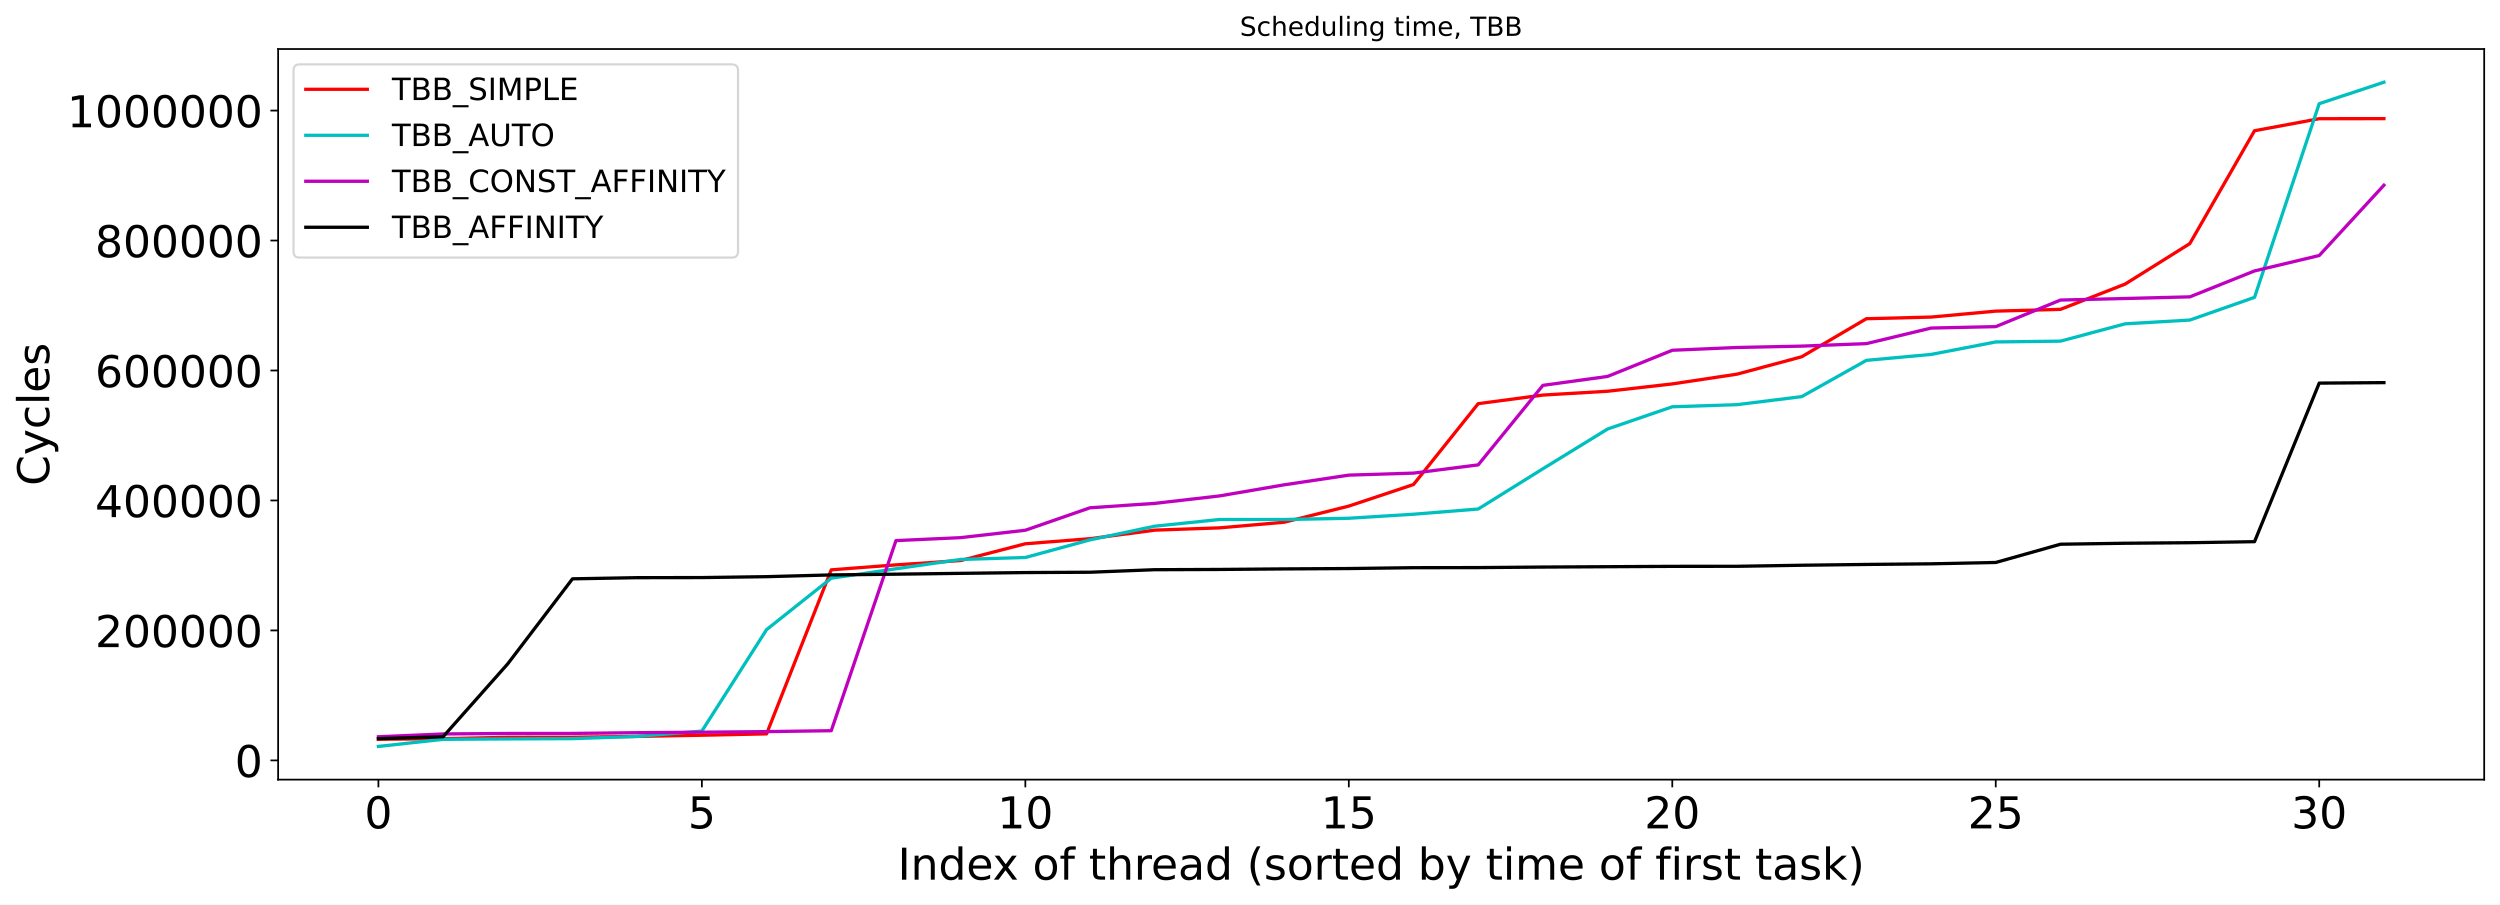
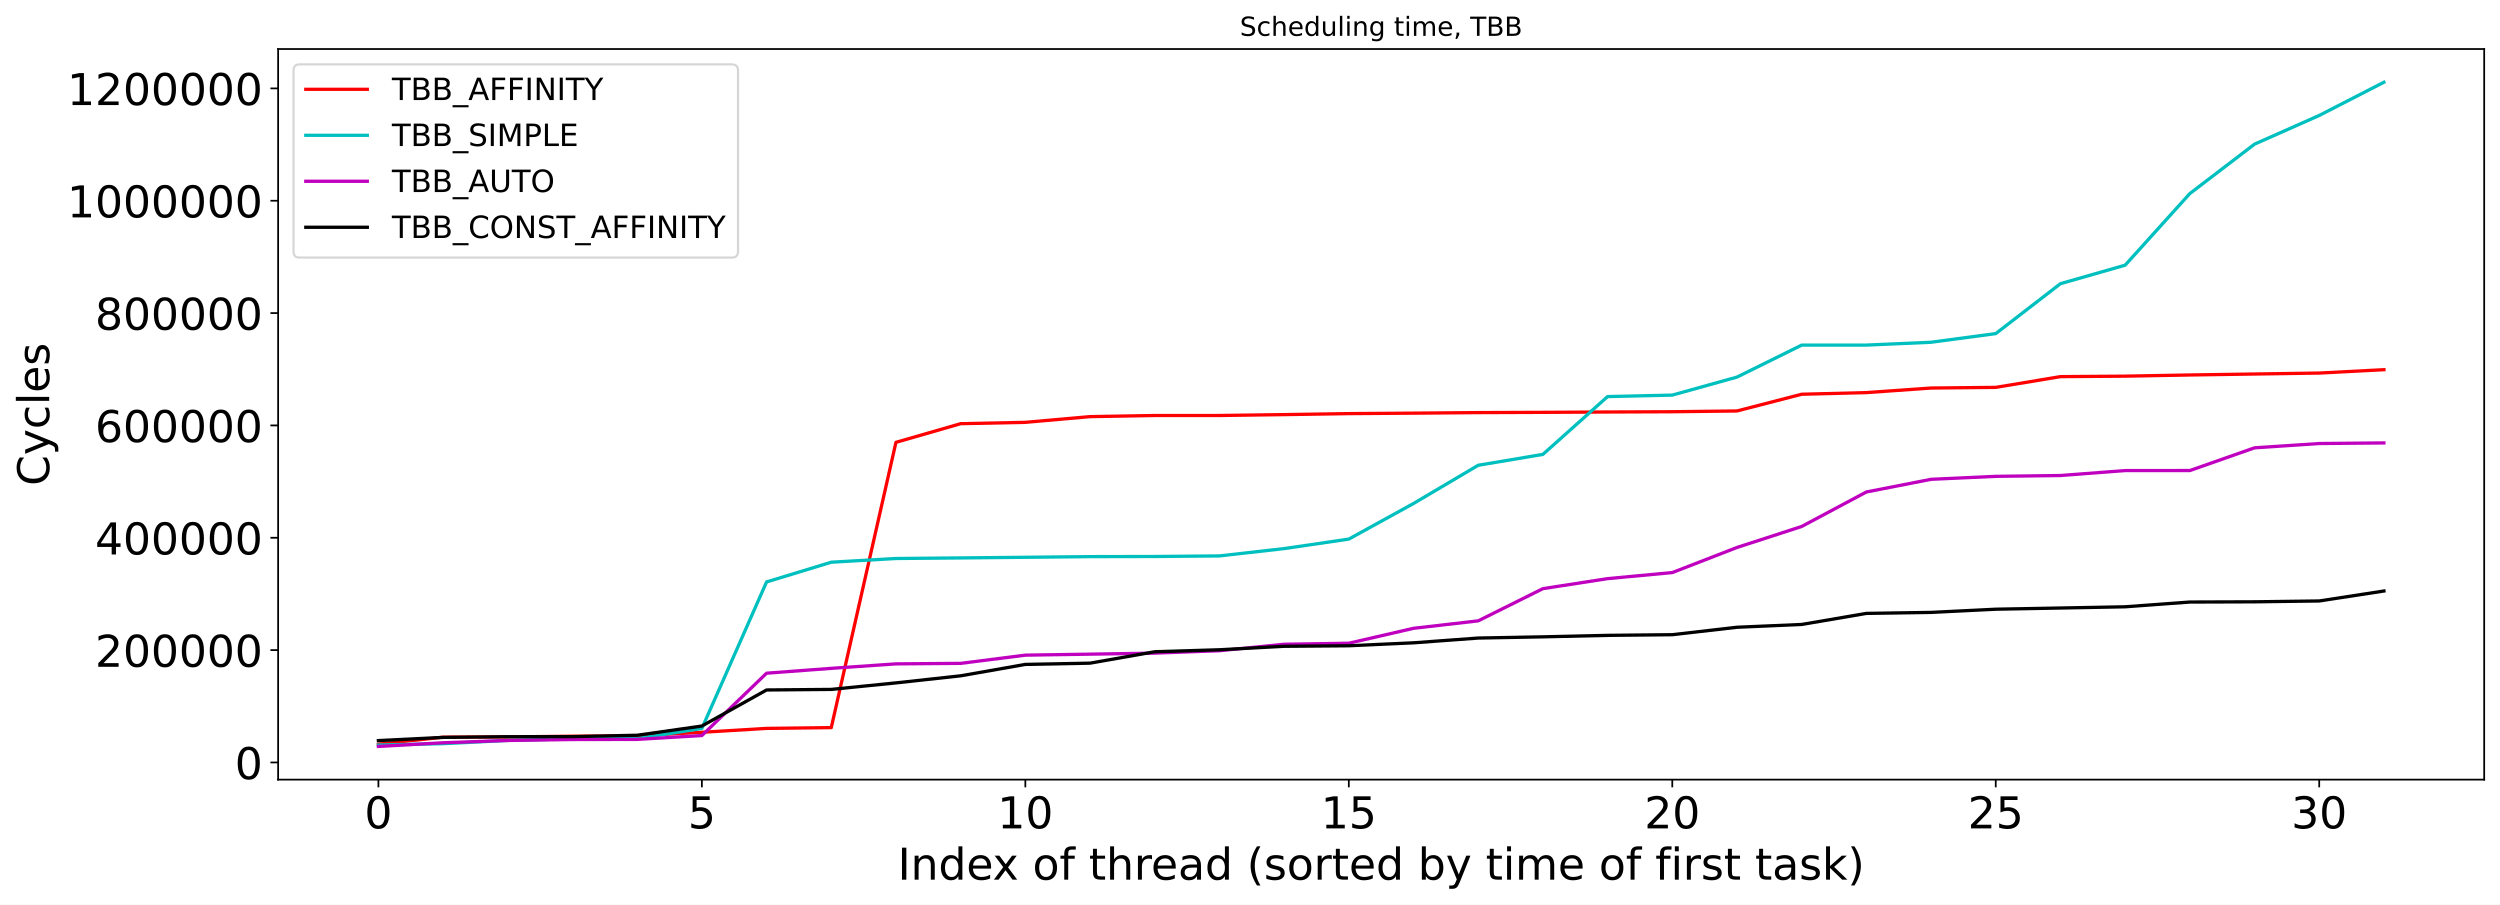
<svg xmlns="http://www.w3.org/2000/svg" xmlns:xlink="http://www.w3.org/1999/xlink" width="1138.231pt" height="411.871pt" viewBox="0 0 1138.231 411.871" version="1.1">
  <defs>
    <style type="text/css">*{stroke-linejoin: round; stroke-linecap: butt}</style>
  </defs>
  <g id="figure_1">
    <g id="patch_1">
      <path d="M 0 411.871  L 1138.231 411.871  L 1138.231 0  L 0 0  z " style="fill: #ffffff" />
    </g>
    <g id="axes_1">
      <g id="patch_2">
        <path d="M 126.631 354.958  L 1131.031 354.958  L 1131.031 22.318  L 126.631 22.318  z " style="fill: #ffffff" />
      </g>
      <g id="matplotlib.axis_1">
        <g id="xtick_1">
          <g id="line2d_1">
            <defs>
-               <path id="m6d38d737e7" d="M 0 0  L 0 3.5  " style="stroke: #000000; stroke-width: 0.8" />
-             </defs>
-             <g>
-               <use xlink:href="#m6d38d737e7" x="172.286" y="354.958" style="stroke: #000000; stroke-width: 0.8" />
+               <path id="macdf1e5e33" d="M 0 0  L 0 3.5  " style="stroke: #000000; stroke-width: 0.8" />
+             </defs>
+             <g>
+               <use xlink:href="#macdf1e5e33" x="172.286" y="354.958" style="stroke: #000000; stroke-width: 0.8" />
            </g>
          </g>
          <g id="text_1">
            <g transform="translate(165.9233 377.155) scale(0.2 -0.2)">
              <defs>
                <path id="DejaVuSans-30" d="M 2034 4250  Q 1547 4250 1301 3770  Q 1056 3291 1056 2328  Q 1056 1369 1301 889  Q 1547 409 2034 409  Q 2525 409 2770 889  Q 3016 1369 3016 2328  Q 3016 3291 2770 3770  Q 2525 4250 2034 4250  z M 2034 4750  Q 2819 4750 3233 4129  Q 3647 3509 3647 2328  Q 3647 1150 3233 529  Q 2819 -91 2034 -91  Q 1250 -91 836 529  Q 422 1150 422 2328  Q 422 3509 836 4129  Q 1250 4750 2034 4750  z " transform="scale(0.015625)" />
              </defs>
              <use xlink:href="#DejaVuSans-30" />
            </g>
          </g>
        </g>
        <g id="xtick_2">
          <g id="line2d_2">
            <g>
-               <use xlink:href="#m6d38d737e7" x="319.559" y="354.958" style="stroke: #000000; stroke-width: 0.8" />
+               <use xlink:href="#macdf1e5e33" x="319.559" y="354.958" style="stroke: #000000; stroke-width: 0.8" />
            </g>
          </g>
          <g id="text_2">
            <g transform="translate(313.196 377.155) scale(0.2 -0.2)">
              <defs>
                <path id="DejaVuSans-35" d="M 691 4666  L 3169 4666  L 3169 4134  L 1269 4134  L 1269 2991  Q 1406 3038 1543 3061  Q 1681 3084 1819 3084  Q 2600 3084 3056 2656  Q 3513 2228 3513 1497  Q 3513 744 3044 326  Q 2575 -91 1722 -91  Q 1428 -91 1123 -41  Q 819 9 494 109  L 494 744  Q 775 591 1075 516  Q 1375 441 1709 441  Q 2250 441 2565 725  Q 2881 1009 2881 1497  Q 2881 1984 2565 2268  Q 2250 2553 1709 2553  Q 1456 2553 1204 2497  Q 953 2441 691 2322  L 691 4666  z " transform="scale(0.015625)" />
              </defs>
              <use xlink:href="#DejaVuSans-35" />
            </g>
          </g>
        </g>
        <g id="xtick_3">
          <g id="line2d_3">
            <g>
-               <use xlink:href="#m6d38d737e7" x="466.831" y="354.958" style="stroke: #000000; stroke-width: 0.8" />
+               <use xlink:href="#macdf1e5e33" x="466.831" y="354.958" style="stroke: #000000; stroke-width: 0.8" />
            </g>
          </g>
          <g id="text_3">
            <g transform="translate(454.1062 377.155) scale(0.2 -0.2)">
              <defs>
                <path id="DejaVuSans-31" d="M 794 531  L 1825 531  L 1825 4091  L 703 3866  L 703 4441  L 1819 4666  L 2450 4666  L 2450 531  L 3481 531  L 3481 0  L 794 0  L 794 531  z " transform="scale(0.015625)" />
              </defs>
              <use xlink:href="#DejaVuSans-31" />
              <use xlink:href="#DejaVuSans-30" x="63.623" />
            </g>
          </g>
        </g>
        <g id="xtick_4">
          <g id="line2d_4">
            <g>
-               <use xlink:href="#m6d38d737e7" x="614.104" y="354.958" style="stroke: #000000; stroke-width: 0.8" />
+               <use xlink:href="#macdf1e5e33" x="614.104" y="354.958" style="stroke: #000000; stroke-width: 0.8" />
            </g>
          </g>
          <g id="text_4">
            <g transform="translate(601.379 377.155) scale(0.2 -0.2)">
              <use xlink:href="#DejaVuSans-31" />
              <use xlink:href="#DejaVuSans-35" x="63.623" />
            </g>
          </g>
        </g>
        <g id="xtick_5">
          <g id="line2d_5">
            <g>
-               <use xlink:href="#m6d38d737e7" x="761.377" y="354.958" style="stroke: #000000; stroke-width: 0.8" />
+               <use xlink:href="#macdf1e5e33" x="761.377" y="354.958" style="stroke: #000000; stroke-width: 0.8" />
            </g>
          </g>
          <g id="text_5">
            <g transform="translate(748.6517 377.155) scale(0.2 -0.2)">
              <defs>
                <path id="DejaVuSans-32" d="M 1228 531  L 3431 531  L 3431 0  L 469 0  L 469 531  Q 828 903 1448 1529  Q 2069 2156 2228 2338  Q 2531 2678 2651 2914  Q 2772 3150 2772 3378  Q 2772 3750 2511 3984  Q 2250 4219 1831 4219  Q 1534 4219 1204 4116  Q 875 4013 500 3803  L 500 4441  Q 881 4594 1212 4672  Q 1544 4750 1819 4750  Q 2544 4750 2975 4387  Q 3406 4025 3406 3419  Q 3406 3131 3298 2873  Q 3191 2616 2906 2266  Q 2828 2175 2409 1742  Q 1991 1309 1228 531  z " transform="scale(0.015625)" />
              </defs>
              <use xlink:href="#DejaVuSans-32" />
              <use xlink:href="#DejaVuSans-30" x="63.623" />
            </g>
          </g>
        </g>
        <g id="xtick_6">
          <g id="line2d_6">
            <g>
-               <use xlink:href="#m6d38d737e7" x="908.649" y="354.958" style="stroke: #000000; stroke-width: 0.8" />
+               <use xlink:href="#macdf1e5e33" x="908.649" y="354.958" style="stroke: #000000; stroke-width: 0.8" />
            </g>
          </g>
          <g id="text_6">
            <g transform="translate(895.9244 377.155) scale(0.2 -0.2)">
              <use xlink:href="#DejaVuSans-32" />
              <use xlink:href="#DejaVuSans-35" x="63.623" />
            </g>
          </g>
        </g>
        <g id="xtick_7">
          <g id="line2d_7">
            <g>
-               <use xlink:href="#m6d38d737e7" x="1055.922" y="354.958" style="stroke: #000000; stroke-width: 0.8" />
+               <use xlink:href="#macdf1e5e33" x="1055.922" y="354.958" style="stroke: #000000; stroke-width: 0.8" />
            </g>
          </g>
          <g id="text_7">
            <g transform="translate(1043.197 377.155) scale(0.2 -0.2)">
              <defs>
                <path id="DejaVuSans-33" d="M 2597 2516  Q 3050 2419 3304 2112  Q 3559 1806 3559 1356  Q 3559 666 3084 287  Q 2609 -91 1734 -91  Q 1441 -91 1130 -33  Q 819 25 488 141  L 488 750  Q 750 597 1062 519  Q 1375 441 1716 441  Q 2309 441 2620 675  Q 2931 909 2931 1356  Q 2931 1769 2642 2001  Q 2353 2234 1838 2234  L 1294 2234  L 1294 2753  L 1863 2753  Q 2328 2753 2575 2939  Q 2822 3125 2822 3475  Q 2822 3834 2567 4026  Q 2313 4219 1838 4219  Q 1578 4219 1281 4162  Q 984 4106 628 3988  L 628 4550  Q 988 4650 1302 4700  Q 1616 4750 1894 4750  Q 2613 4750 3031 4423  Q 3450 4097 3450 3541  Q 3450 3153 3228 2886  Q 3006 2619 2597 2516  z " transform="scale(0.015625)" />
              </defs>
              <use xlink:href="#DejaVuSans-33" />
              <use xlink:href="#DejaVuSans-30" x="63.623" />
            </g>
          </g>
        </g>
        <g id="text_8">
          <g transform="translate(408.7109 400.5113) scale(0.2 -0.2)">
            <defs>
              <path id="DejaVuSans-49" d="M 628 4666  L 1259 4666  L 1259 0  L 628 0  L 628 4666  z " transform="scale(0.015625)" />
              <path id="DejaVuSans-6e" d="M 3513 2113  L 3513 0  L 2938 0  L 2938 2094  Q 2938 2591 2744 2837  Q 2550 3084 2163 3084  Q 1697 3084 1428 2787  Q 1159 2491 1159 1978  L 1159 0  L 581 0  L 581 3500  L 1159 3500  L 1159 2956  Q 1366 3272 1645 3428  Q 1925 3584 2291 3584  Q 2894 3584 3203 3211  Q 3513 2838 3513 2113  z " transform="scale(0.015625)" />
              <path id="DejaVuSans-64" d="M 2906 2969  L 2906 4863  L 3481 4863  L 3481 0  L 2906 0  L 2906 525  Q 2725 213 2448 61  Q 2172 -91 1784 -91  Q 1150 -91 751 415  Q 353 922 353 1747  Q 353 2572 751 3078  Q 1150 3584 1784 3584  Q 2172 3584 2448 3432  Q 2725 3281 2906 2969  z M 947 1747  Q 947 1113 1208 752  Q 1469 391 1925 391  Q 2381 391 2643 752  Q 2906 1113 2906 1747  Q 2906 2381 2643 2742  Q 2381 3103 1925 3103  Q 1469 3103 1208 2742  Q 947 2381 947 1747  z " transform="scale(0.015625)" />
              <path id="DejaVuSans-65" d="M 3597 1894  L 3597 1613  L 953 1613  Q 991 1019 1311 708  Q 1631 397 2203 397  Q 2534 397 2845 478  Q 3156 559 3463 722  L 3463 178  Q 3153 47 2828 -22  Q 2503 -91 2169 -91  Q 1331 -91 842 396  Q 353 884 353 1716  Q 353 2575 817 3079  Q 1281 3584 2069 3584  Q 2775 3584 3186 3129  Q 3597 2675 3597 1894  z M 3022 2063  Q 3016 2534 2758 2815  Q 2500 3097 2075 3097  Q 1594 3097 1305 2825  Q 1016 2553 972 2059  L 3022 2063  z " transform="scale(0.015625)" />
              <path id="DejaVuSans-78" d="M 3513 3500  L 2247 1797  L 3578 0  L 2900 0  L 1881 1375  L 863 0  L 184 0  L 1544 1831  L 300 3500  L 978 3500  L 1906 2253  L 2834 3500  L 3513 3500  z " transform="scale(0.015625)" />
              <path id="DejaVuSans-20" transform="scale(0.015625)" />
              <path id="DejaVuSans-6f" d="M 1959 3097  Q 1497 3097 1228 2736  Q 959 2375 959 1747  Q 959 1119 1226 758  Q 1494 397 1959 397  Q 2419 397 2687 759  Q 2956 1122 2956 1747  Q 2956 2369 2687 2733  Q 2419 3097 1959 3097  z M 1959 3584  Q 2709 3584 3137 3096  Q 3566 2609 3566 1747  Q 3566 888 3137 398  Q 2709 -91 1959 -91  Q 1206 -91 779 398  Q 353 888 353 1747  Q 353 2609 779 3096  Q 1206 3584 1959 3584  z " transform="scale(0.015625)" />
              <path id="DejaVuSans-66" d="M 2375 4863  L 2375 4384  L 1825 4384  Q 1516 4384 1395 4259  Q 1275 4134 1275 3809  L 1275 3500  L 2222 3500  L 2222 3053  L 1275 3053  L 1275 0  L 697 0  L 697 3053  L 147 3053  L 147 3500  L 697 3500  L 697 3744  Q 697 4328 969 4595  Q 1241 4863 1831 4863  L 2375 4863  z " transform="scale(0.015625)" />
              <path id="DejaVuSans-74" d="M 1172 4494  L 1172 3500  L 2356 3500  L 2356 3053  L 1172 3053  L 1172 1153  Q 1172 725 1289 603  Q 1406 481 1766 481  L 2356 481  L 2356 0  L 1766 0  Q 1100 0 847 248  Q 594 497 594 1153  L 594 3053  L 172 3053  L 172 3500  L 594 3500  L 594 4494  L 1172 4494  z " transform="scale(0.015625)" />
              <path id="DejaVuSans-68" d="M 3513 2113  L 3513 0  L 2938 0  L 2938 2094  Q 2938 2591 2744 2837  Q 2550 3084 2163 3084  Q 1697 3084 1428 2787  Q 1159 2491 1159 1978  L 1159 0  L 581 0  L 581 4863  L 1159 4863  L 1159 2956  Q 1366 3272 1645 3428  Q 1925 3584 2291 3584  Q 2894 3584 3203 3211  Q 3513 2838 3513 2113  z " transform="scale(0.015625)" />
              <path id="DejaVuSans-72" d="M 2631 2963  Q 2534 3019 2420 3045  Q 2306 3072 2169 3072  Q 1681 3072 1420 2755  Q 1159 2438 1159 1844  L 1159 0  L 581 0  L 581 3500  L 1159 3500  L 1159 2956  Q 1341 3275 1631 3429  Q 1922 3584 2338 3584  Q 2397 3584 2469 3576  Q 2541 3569 2628 3553  L 2631 2963  z " transform="scale(0.015625)" />
              <path id="DejaVuSans-61" d="M 2194 1759  Q 1497 1759 1228 1600  Q 959 1441 959 1056  Q 959 750 1161 570  Q 1363 391 1709 391  Q 2188 391 2477 730  Q 2766 1069 2766 1631  L 2766 1759  L 2194 1759  z M 3341 1997  L 3341 0  L 2766 0  L 2766 531  Q 2569 213 2275 61  Q 1981 -91 1556 -91  Q 1019 -91 701 211  Q 384 513 384 1019  Q 384 1609 779 1909  Q 1175 2209 1959 2209  L 2766 2209  L 2766 2266  Q 2766 2663 2505 2880  Q 2244 3097 1772 3097  Q 1472 3097 1187 3025  Q 903 2953 641 2809  L 641 3341  Q 956 3463 1253 3523  Q 1550 3584 1831 3584  Q 2591 3584 2966 3190  Q 3341 2797 3341 1997  z " transform="scale(0.015625)" />
              <path id="DejaVuSans-28" d="M 1984 4856  Q 1566 4138 1362 3434  Q 1159 2731 1159 2009  Q 1159 1288 1364 580  Q 1569 -128 1984 -844  L 1484 -844  Q 1016 -109 783 600  Q 550 1309 550 2009  Q 550 2706 781 3412  Q 1013 4119 1484 4856  L 1984 4856  z " transform="scale(0.015625)" />
              <path id="DejaVuSans-73" d="M 2834 3397  L 2834 2853  Q 2591 2978 2328 3040  Q 2066 3103 1784 3103  Q 1356 3103 1142 2972  Q 928 2841 928 2578  Q 928 2378 1081 2264  Q 1234 2150 1697 2047  L 1894 2003  Q 2506 1872 2764 1633  Q 3022 1394 3022 966  Q 3022 478 2636 193  Q 2250 -91 1575 -91  Q 1294 -91 989 -36  Q 684 19 347 128  L 347 722  Q 666 556 975 473  Q 1284 391 1588 391  Q 1994 391 2212 530  Q 2431 669 2431 922  Q 2431 1156 2273 1281  Q 2116 1406 1581 1522  L 1381 1569  Q 847 1681 609 1914  Q 372 2147 372 2553  Q 372 3047 722 3315  Q 1072 3584 1716 3584  Q 2034 3584 2315 3537  Q 2597 3491 2834 3397  z " transform="scale(0.015625)" />
              <path id="DejaVuSans-62" d="M 3116 1747  Q 3116 2381 2855 2742  Q 2594 3103 2138 3103  Q 1681 3103 1420 2742  Q 1159 2381 1159 1747  Q 1159 1113 1420 752  Q 1681 391 2138 391  Q 2594 391 2855 752  Q 3116 1113 3116 1747  z M 1159 2969  Q 1341 3281 1617 3432  Q 1894 3584 2278 3584  Q 2916 3584 3314 3078  Q 3713 2572 3713 1747  Q 3713 922 3314 415  Q 2916 -91 2278 -91  Q 1894 -91 1617 61  Q 1341 213 1159 525  L 1159 0  L 581 0  L 581 4863  L 1159 4863  L 1159 2969  z " transform="scale(0.015625)" />
              <path id="DejaVuSans-79" d="M 2059 -325  Q 1816 -950 1584 -1140  Q 1353 -1331 966 -1331  L 506 -1331  L 506 -850  L 844 -850  Q 1081 -850 1212 -737  Q 1344 -625 1503 -206  L 1606 56  L 191 3500  L 800 3500  L 1894 763  L 2988 3500  L 3597 3500  L 2059 -325  z " transform="scale(0.015625)" />
              <path id="DejaVuSans-69" d="M 603 3500  L 1178 3500  L 1178 0  L 603 0  L 603 3500  z M 603 4863  L 1178 4863  L 1178 4134  L 603 4134  L 603 4863  z " transform="scale(0.015625)" />
              <path id="DejaVuSans-6d" d="M 3328 2828  Q 3544 3216 3844 3400  Q 4144 3584 4550 3584  Q 5097 3584 5394 3201  Q 5691 2819 5691 2113  L 5691 0  L 5113 0  L 5113 2094  Q 5113 2597 4934 2840  Q 4756 3084 4391 3084  Q 3944 3084 3684 2787  Q 3425 2491 3425 1978  L 3425 0  L 2847 0  L 2847 2094  Q 2847 2600 2669 2842  Q 2491 3084 2119 3084  Q 1678 3084 1418 2786  Q 1159 2488 1159 1978  L 1159 0  L 581 0  L 581 3500  L 1159 3500  L 1159 2956  Q 1356 3278 1631 3431  Q 1906 3584 2284 3584  Q 2666 3584 2933 3390  Q 3200 3197 3328 2828  z " transform="scale(0.015625)" />
              <path id="DejaVuSans-6b" d="M 581 4863  L 1159 4863  L 1159 1991  L 2875 3500  L 3609 3500  L 1753 1863  L 3688 0  L 2938 0  L 1159 1709  L 1159 0  L 581 0  L 581 4863  z " transform="scale(0.015625)" />
              <path id="DejaVuSans-29" d="M 513 4856  L 1013 4856  Q 1481 4119 1714 3412  Q 1947 2706 1947 2009  Q 1947 1309 1714 600  Q 1481 -109 1013 -844  L 513 -844  Q 928 -128 1133 580  Q 1338 1288 1338 2009  Q 1338 2731 1133 3434  Q 928 4138 513 4856  z " transform="scale(0.015625)" />
            </defs>
            <use xlink:href="#DejaVuSans-49" />
            <use xlink:href="#DejaVuSans-6e" x="29.492" />
            <use xlink:href="#DejaVuSans-64" x="92.871" />
            <use xlink:href="#DejaVuSans-65" x="156.348" />
            <use xlink:href="#DejaVuSans-78" x="216.121" />
            <use xlink:href="#DejaVuSans-20" x="275.301" />
            <use xlink:href="#DejaVuSans-6f" x="307.088" />
            <use xlink:href="#DejaVuSans-66" x="368.27" />
            <use xlink:href="#DejaVuSans-20" x="403.475" />
            <use xlink:href="#DejaVuSans-74" x="435.262" />
            <use xlink:href="#DejaVuSans-68" x="474.471" />
            <use xlink:href="#DejaVuSans-72" x="537.85" />
            <use xlink:href="#DejaVuSans-65" x="576.713" />
            <use xlink:href="#DejaVuSans-61" x="638.236" />
            <use xlink:href="#DejaVuSans-64" x="699.516" />
            <use xlink:href="#DejaVuSans-20" x="762.992" />
            <use xlink:href="#DejaVuSans-28" x="794.779" />
            <use xlink:href="#DejaVuSans-73" x="833.793" />
            <use xlink:href="#DejaVuSans-6f" x="885.893" />
            <use xlink:href="#DejaVuSans-72" x="947.074" />
            <use xlink:href="#DejaVuSans-74" x="988.188" />
            <use xlink:href="#DejaVuSans-65" x="1027.396" />
            <use xlink:href="#DejaVuSans-64" x="1088.92" />
            <use xlink:href="#DejaVuSans-20" x="1152.396" />
            <use xlink:href="#DejaVuSans-62" x="1184.184" />
            <use xlink:href="#DejaVuSans-79" x="1247.66" />
            <use xlink:href="#DejaVuSans-20" x="1306.84" />
            <use xlink:href="#DejaVuSans-74" x="1338.627" />
            <use xlink:href="#DejaVuSans-69" x="1377.836" />
            <use xlink:href="#DejaVuSans-6d" x="1405.619" />
            <use xlink:href="#DejaVuSans-65" x="1503.031" />
            <use xlink:href="#DejaVuSans-20" x="1564.555" />
            <use xlink:href="#DejaVuSans-6f" x="1596.342" />
            <use xlink:href="#DejaVuSans-66" x="1657.523" />
            <use xlink:href="#DejaVuSans-20" x="1692.729" />
            <use xlink:href="#DejaVuSans-66" x="1724.516" />
            <use xlink:href="#DejaVuSans-69" x="1759.721" />
            <use xlink:href="#DejaVuSans-72" x="1787.504" />
            <use xlink:href="#DejaVuSans-73" x="1828.617" />
            <use xlink:href="#DejaVuSans-74" x="1880.717" />
            <use xlink:href="#DejaVuSans-20" x="1919.926" />
            <use xlink:href="#DejaVuSans-74" x="1951.713" />
            <use xlink:href="#DejaVuSans-61" x="1990.922" />
            <use xlink:href="#DejaVuSans-73" x="2052.201" />
            <use xlink:href="#DejaVuSans-6b" x="2104.301" />
            <use xlink:href="#DejaVuSans-29" x="2162.211" />
          </g>
        </g>
      </g>
      <g id="matplotlib.axis_2">
        <g id="ytick_1">
          <g id="line2d_8">
            <defs>
-               <path id="m680ac8a73b" d="M 0 0  L -3.5 0  " style="stroke: #000000; stroke-width: 0.8" />
-             </defs>
-             <g>
-               <use xlink:href="#m680ac8a73b" x="126.631" y="346.2" style="stroke: #000000; stroke-width: 0.8" />
+               <path id="m190a6287fe" d="M 0 0  L -3.5 0  " style="stroke: #000000; stroke-width: 0.8" />
+             </defs>
+             <g>
+               <use xlink:href="#m190a6287fe" x="126.631" y="347.139" style="stroke: #000000; stroke-width: 0.8" />
            </g>
          </g>
          <g id="text_9">
-             <g transform="translate(106.9062 353.7986) scale(0.2 -0.2)">
+             <g transform="translate(106.9062 354.7376) scale(0.2 -0.2)">
              <use xlink:href="#DejaVuSans-30" />
            </g>
          </g>
        </g>
        <g id="ytick_2">
          <g id="line2d_9">
            <g>
-               <use xlink:href="#m680ac8a73b" x="126.631" y="287.029" style="stroke: #000000; stroke-width: 0.8" />
+               <use xlink:href="#m190a6287fe" x="126.631" y="295.99" style="stroke: #000000; stroke-width: 0.8" />
            </g>
          </g>
          <g id="text_10">
-             <g transform="translate(43.28125 294.6276) scale(0.2 -0.2)">
+             <g transform="translate(43.28125 303.5884) scale(0.2 -0.2)">
              <use xlink:href="#DejaVuSans-32" />
              <use xlink:href="#DejaVuSans-30" x="63.623" />
              <use xlink:href="#DejaVuSans-30" x="127.246" />
              <use xlink:href="#DejaVuSans-30" x="190.869" />
              <use xlink:href="#DejaVuSans-30" x="254.492" />
              <use xlink:href="#DejaVuSans-30" x="318.115" />
            </g>
          </g>
        </g>
        <g id="ytick_3">
          <g id="line2d_10">
            <g>
-               <use xlink:href="#m680ac8a73b" x="126.631" y="227.858" style="stroke: #000000; stroke-width: 0.8" />
+               <use xlink:href="#m190a6287fe" x="126.631" y="244.841" style="stroke: #000000; stroke-width: 0.8" />
            </g>
          </g>
          <g id="text_11">
-             <g transform="translate(43.28125 235.4566) scale(0.2 -0.2)">
+             <g transform="translate(43.28125 252.4391) scale(0.2 -0.2)">
              <defs>
                <path id="DejaVuSans-34" d="M 2419 4116  L 825 1625  L 2419 1625  L 2419 4116  z M 2253 4666  L 3047 4666  L 3047 1625  L 3713 1625  L 3713 1100  L 3047 1100  L 3047 0  L 2419 0  L 2419 1100  L 313 1100  L 313 1709  L 2253 4666  z " transform="scale(0.015625)" />
              </defs>
              <use xlink:href="#DejaVuSans-34" />
              <use xlink:href="#DejaVuSans-30" x="63.623" />
              <use xlink:href="#DejaVuSans-30" x="127.246" />
              <use xlink:href="#DejaVuSans-30" x="190.869" />
              <use xlink:href="#DejaVuSans-30" x="254.492" />
              <use xlink:href="#DejaVuSans-30" x="318.115" />
            </g>
          </g>
        </g>
        <g id="ytick_4">
          <g id="line2d_11">
            <g>
-               <use xlink:href="#m680ac8a73b" x="126.631" y="168.687" style="stroke: #000000; stroke-width: 0.8" />
+               <use xlink:href="#m190a6287fe" x="126.631" y="193.691" style="stroke: #000000; stroke-width: 0.8" />
            </g>
          </g>
          <g id="text_12">
-             <g transform="translate(43.28125 176.2856) scale(0.2 -0.2)">
+             <g transform="translate(43.28125 201.2899) scale(0.2 -0.2)">
              <defs>
                <path id="DejaVuSans-36" d="M 2113 2584  Q 1688 2584 1439 2293  Q 1191 2003 1191 1497  Q 1191 994 1439 701  Q 1688 409 2113 409  Q 2538 409 2786 701  Q 3034 994 3034 1497  Q 3034 2003 2786 2293  Q 2538 2584 2113 2584  z M 3366 4563  L 3366 3988  Q 3128 4100 2886 4159  Q 2644 4219 2406 4219  Q 1781 4219 1451 3797  Q 1122 3375 1075 2522  Q 1259 2794 1537 2939  Q 1816 3084 2150 3084  Q 2853 3084 3261 2657  Q 3669 2231 3669 1497  Q 3669 778 3244 343  Q 2819 -91 2113 -91  Q 1303 -91 875 529  Q 447 1150 447 2328  Q 447 3434 972 4092  Q 1497 4750 2381 4750  Q 2619 4750 2861 4703  Q 3103 4656 3366 4563  z " transform="scale(0.015625)" />
              </defs>
              <use xlink:href="#DejaVuSans-36" />
              <use xlink:href="#DejaVuSans-30" x="63.623" />
              <use xlink:href="#DejaVuSans-30" x="127.246" />
              <use xlink:href="#DejaVuSans-30" x="190.869" />
              <use xlink:href="#DejaVuSans-30" x="254.492" />
              <use xlink:href="#DejaVuSans-30" x="318.115" />
            </g>
          </g>
        </g>
        <g id="ytick_5">
          <g id="line2d_12">
            <g>
-               <use xlink:href="#m680ac8a73b" x="126.631" y="109.516" style="stroke: #000000; stroke-width: 0.8" />
+               <use xlink:href="#m190a6287fe" x="126.631" y="142.542" style="stroke: #000000; stroke-width: 0.8" />
            </g>
          </g>
          <g id="text_13">
-             <g transform="translate(43.28125 117.1146) scale(0.2 -0.2)">
+             <g transform="translate(43.28125 150.1406) scale(0.2 -0.2)">
              <defs>
                <path id="DejaVuSans-38" d="M 2034 2216  Q 1584 2216 1326 1975  Q 1069 1734 1069 1313  Q 1069 891 1326 650  Q 1584 409 2034 409  Q 2484 409 2743 651  Q 3003 894 3003 1313  Q 3003 1734 2745 1975  Q 2488 2216 2034 2216  z M 1403 2484  Q 997 2584 770 2862  Q 544 3141 544 3541  Q 544 4100 942 4425  Q 1341 4750 2034 4750  Q 2731 4750 3128 4425  Q 3525 4100 3525 3541  Q 3525 3141 3298 2862  Q 3072 2584 2669 2484  Q 3125 2378 3379 2068  Q 3634 1759 3634 1313  Q 3634 634 3220 271  Q 2806 -91 2034 -91  Q 1263 -91 848 271  Q 434 634 434 1313  Q 434 1759 690 2068  Q 947 2378 1403 2484  z M 1172 3481  Q 1172 3119 1398 2916  Q 1625 2713 2034 2713  Q 2441 2713 2670 2916  Q 2900 3119 2900 3481  Q 2900 3844 2670 4047  Q 2441 4250 2034 4250  Q 1625 4250 1398 4047  Q 1172 3844 1172 3481  z " transform="scale(0.015625)" />
              </defs>
              <use xlink:href="#DejaVuSans-38" />
              <use xlink:href="#DejaVuSans-30" x="63.623" />
              <use xlink:href="#DejaVuSans-30" x="127.246" />
              <use xlink:href="#DejaVuSans-30" x="190.869" />
              <use xlink:href="#DejaVuSans-30" x="254.492" />
              <use xlink:href="#DejaVuSans-30" x="318.115" />
            </g>
          </g>
        </g>
        <g id="ytick_6">
          <g id="line2d_13">
            <g>
-               <use xlink:href="#m680ac8a73b" x="126.631" y="50.345" style="stroke: #000000; stroke-width: 0.8" />
+               <use xlink:href="#m190a6287fe" x="126.631" y="91.393" style="stroke: #000000; stroke-width: 0.8" />
            </g>
          </g>
          <g id="text_14">
-             <g transform="translate(30.55625 57.94354) scale(0.2 -0.2)">
+             <g transform="translate(30.55625 98.99135) scale(0.2 -0.2)">
              <use xlink:href="#DejaVuSans-31" />
              <use xlink:href="#DejaVuSans-30" x="63.623" />
              <use xlink:href="#DejaVuSans-30" x="127.246" />
              <use xlink:href="#DejaVuSans-30" x="190.869" />
              <use xlink:href="#DejaVuSans-30" x="254.492" />
              <use xlink:href="#DejaVuSans-30" x="318.115" />
              <use xlink:href="#DejaVuSans-30" x="381.738" />
            </g>
          </g>
        </g>
-         <g id="text_15">
+         <g id="ytick_7">
+           <g id="line2d_14">
+             <g>
+               <use xlink:href="#m190a6287fe" x="126.631" y="40.244" style="stroke: #000000; stroke-width: 0.8" />
+             </g>
+           </g>
+           <g id="text_15">
+             <g transform="translate(30.55625 47.8421) scale(0.2 -0.2)">
+               <use xlink:href="#DejaVuSans-31" />
+               <use xlink:href="#DejaVuSans-32" x="63.623" />
+               <use xlink:href="#DejaVuSans-30" x="127.246" />
+               <use xlink:href="#DejaVuSans-30" x="190.869" />
+               <use xlink:href="#DejaVuSans-30" x="254.492" />
+               <use xlink:href="#DejaVuSans-30" x="318.115" />
+               <use xlink:href="#DejaVuSans-30" x="381.738" />
+             </g>
+           </g>
+         </g>
+         <g id="text_16">
          <g transform="translate(22.39688 221.1788) rotate(-90) scale(0.2 -0.2)">
            <defs>
              <path id="DejaVuSans-43" d="M 4122 4306  L 4122 3641  Q 3803 3938 3442 4084  Q 3081 4231 2675 4231  Q 1875 4231 1450 3742  Q 1025 3253 1025 2328  Q 1025 1406 1450 917  Q 1875 428 2675 428  Q 3081 428 3442 575  Q 3803 722 4122 1019  L 4122 359  Q 3791 134 3420 21  Q 3050 -91 2638 -91  Q 1578 -91 968 557  Q 359 1206 359 2328  Q 359 3453 968 4101  Q 1578 4750 2638 4750  Q 3056 4750 3426 4639  Q 3797 4528 4122 4306  z " transform="scale(0.015625)" />
              <path id="DejaVuSans-63" d="M 3122 3366  L 3122 2828  Q 2878 2963 2633 3030  Q 2388 3097 2138 3097  Q 1578 3097 1268 2742  Q 959 2388 959 1747  Q 959 1106 1268 751  Q 1578 397 2138 397  Q 2388 397 2633 464  Q 2878 531 3122 666  L 3122 134  Q 2881 22 2623 -34  Q 2366 -91 2075 -91  Q 1284 -91 818 406  Q 353 903 353 1747  Q 353 2603 823 3093  Q 1294 3584 2113 3584  Q 2378 3584 2631 3529  Q 2884 3475 3122 3366  z " transform="scale(0.015625)" />
              <path id="DejaVuSans-6c" d="M 603 4863  L 1178 4863  L 1178 0  L 603 0  L 603 4863  z " transform="scale(0.015625)" />
            </defs>
            <use xlink:href="#DejaVuSans-43" />
            <use xlink:href="#DejaVuSans-79" x="69.824" />
            <use xlink:href="#DejaVuSans-63" x="129.004" />
            <use xlink:href="#DejaVuSans-6c" x="183.984" />
            <use xlink:href="#DejaVuSans-65" x="211.768" />
            <use xlink:href="#DejaVuSans-73" x="273.291" />
          </g>
        </g>
      </g>
-       <g id="line2d_14">
-         <path d="M 172.286 336.584  L 201.74 336.312  L 231.195 335.688  L 260.649 335.658  L 290.104 335.279  L 319.559 334.748  L 349.013 334.125  L 378.468 259.436  L 407.922 257.181  L 437.377 255.208  L 466.831 247.57  L 496.286 245.26  L 525.74 241.37  L 555.195 240.333  L 584.649 237.766  L 614.104 230.417  L 643.559 220.591  L 673.013 183.78  L 702.468 179.868  L 731.922 178.136  L 761.377 174.793  L 790.831 170.35  L 820.286 162.435  L 849.74 145.106  L 879.195 144.359  L 908.649 141.653  L 938.104 140.851  L 967.559 129.334  L 997.013 110.897  L 1026.468 59.52  L 1055.922 54.044  L 1085.377 54.011  " clip-path="url(#pdfefa7df45)" style="fill: none; stroke: #ff0000; stroke-width: 1.5; stroke-linecap: square" />
-       </g>
      <g id="line2d_15">
-         <path d="M 172.286 339.838  L 201.74 336.603  L 231.195 336.428  L 260.649 336.299  L 290.104 335.305  L 319.559 332.851  L 349.013 286.663  L 378.468 263.246  L 407.922 258.955  L 437.377 254.703  L 466.831 253.821  L 496.286 245.785  L 525.74 239.575  L 555.195 236.526  L 584.649 236.522  L 614.104 235.959  L 643.559 234.123  L 673.013 231.749  L 702.468 213.422  L 731.922 195.322  L 761.377 185.204  L 790.831 184.239  L 820.286 180.583  L 849.74 164.071  L 879.195 161.368  L 908.649 155.685  L 938.104 155.319  L 967.559 147.436  L 997.013 145.72  L 1026.468 135.38  L 1055.922 47.204  L 1085.377 37.438  " clip-path="url(#pdfefa7df45)" style="fill: none; stroke: #00bfbf; stroke-width: 1.5; stroke-linecap: square" />
+         <path d="M 172.286 338.807  L 201.74 335.631  L 231.195 335.514  L 260.649 335.193  L 290.104 335.012  L 319.559 333.405  L 349.013 331.634  L 378.468 331.278  L 407.922 201.391  L 437.377 192.896  L 466.831 192.287  L 496.286 189.687  L 525.74 189.178  L 555.195 189.168  L 584.649 188.77  L 614.104 188.315  L 643.559 188.105  L 673.013 187.853  L 702.468 187.739  L 731.922 187.577  L 761.377 187.456  L 790.831 187.109  L 820.286 179.495  L 849.74 178.751  L 879.195 176.668  L 908.649 176.369  L 938.104 171.475  L 967.559 171.261  L 997.013 170.724  L 1026.468 170.284  L 1055.922 169.85  L 1085.377 168.317  " clip-path="url(#p8f791321df)" style="fill: none; stroke: #ff0000; stroke-width: 1.5; stroke-linecap: square" />
      </g>
      <g id="line2d_16">
-         <path d="M 172.286 335.443  L 201.74 334.16  L 231.195 333.945  L 260.649 333.917  L 290.104 333.585  L 319.559 333.368  L 349.013 333.1  L 378.468 332.681  L 407.922 246.136  L 437.377 244.778  L 466.831 241.411  L 496.286 231.18  L 525.74 229.182  L 555.195 225.794  L 584.649 220.735  L 614.104 216.32  L 643.559 215.403  L 673.013 211.651  L 702.468 175.449  L 731.922 171.385  L 761.377 159.475  L 790.831 158.209  L 820.286 157.588  L 849.74 156.456  L 879.195 149.362  L 908.649 148.71  L 938.104 136.612  L 967.559 135.902  L 997.013 135.154  L 1026.468 123.351  L 1055.922 116.34  L 1085.377 84.328  " clip-path="url(#pdfefa7df45)" style="fill: none; stroke: #bf00bf; stroke-width: 1.5; stroke-linecap: square" />
+         <path d="M 172.286 339.194  L 201.74 338.59  L 231.195 337.104  L 260.649 336.349  L 290.104 336.265  L 319.559 331.657  L 349.013 264.955  L 378.468 255.967  L 407.922 254.28  L 437.377 254.018  L 466.831 253.727  L 496.286 253.427  L 525.74 253.363  L 555.195 253.105  L 584.649 249.769  L 614.104 245.441  L 643.559 229.235  L 673.013 211.833  L 702.468 206.879  L 731.922 180.561  L 761.377 179.889  L 790.831 171.683  L 820.286 157.129  L 849.74 157.116  L 879.195 155.826  L 908.649 151.89  L 938.104 129.151  L 967.559 120.74  L 997.013 88.128  L 1026.468 65.633  L 1055.922 52.564  L 1085.377 37.438  " clip-path="url(#p8f791321df)" style="fill: none; stroke: #00bfbf; stroke-width: 1.5; stroke-linecap: square" />
      </g>
      <g id="line2d_17">
-         <path d="M 172.286 336.304  L 201.74 335.416  L 231.195 302.205  L 260.649 263.535  L 290.104 263.01  L 319.559 262.963  L 349.013 262.551  L 378.468 261.759  L 407.922 261.42  L 437.377 261.04  L 466.831 260.683  L 496.286 260.532  L 525.74 259.382  L 555.195 259.264  L 584.649 259.019  L 614.104 258.852  L 643.559 258.467  L 673.013 258.42  L 702.468 258.18  L 731.922 258.016  L 761.377 257.858  L 790.831 257.83  L 820.286 257.352  L 849.74 256.988  L 879.195 256.701  L 908.649 256.087  L 938.104 247.78  L 967.559 247.338  L 997.013 247.087  L 1026.468 246.614  L 1055.922 174.431  L 1085.377 174.207  " clip-path="url(#pdfefa7df45)" style="fill: none; stroke: #000000; stroke-width: 1.5; stroke-linecap: square" />
+         <path d="M 172.286 339.838  L 201.74 338.173  L 231.195 337.132  L 260.649 336.699  L 290.104 336.645  L 319.559 334.888  L 349.013 306.502  L 378.468 304.291  L 407.922 302.258  L 437.377 302.022  L 466.831 298.285  L 496.286 297.835  L 525.74 297.364  L 555.195 296.271  L 584.649 293.323  L 614.104 292.854  L 643.559 286.065  L 673.013 282.668  L 702.468 268.008  L 731.922 263.441  L 761.377 260.691  L 790.831 249.258  L 820.286 239.699  L 849.74 223.99  L 879.195 218.228  L 908.649 216.875  L 938.104 216.501  L 967.559 214.247  L 997.013 214.234  L 1026.468 203.893  L 1055.922 201.936  L 1085.377 201.66  " clip-path="url(#p8f791321df)" style="fill: none; stroke: #bf00bf; stroke-width: 1.5; stroke-linecap: square" />
+       </g>
+       <g id="line2d_18">
+         <path d="M 172.286 337.179  L 201.74 335.73  L 231.195 335.413  L 260.649 335.378  L 290.104 334.744  L 319.559 330.553  L 349.013 314.136  L 378.468 313.881  L 407.922 310.914  L 437.377 307.693  L 466.831 302.5  L 496.286 301.932  L 525.74 296.736  L 555.195 295.829  L 584.649 294.256  L 614.104 294.011  L 643.559 292.669  L 673.013 290.497  L 702.468 289.946  L 731.922 289.276  L 761.377 288.972  L 790.831 285.586  L 820.286 284.312  L 849.74 279.277  L 879.195 278.823  L 908.649 277.366  L 938.104 276.824  L 967.559 276.269  L 997.013 274.104  L 1026.468 273.999  L 1055.922 273.615  L 1085.377 269.079  " clip-path="url(#p8f791321df)" style="fill: none; stroke: #000000; stroke-width: 1.5; stroke-linecap: square" />
      </g>
      <g id="patch_3">
        <path d="M 126.631 354.958  L 126.631 22.318  " style="fill: none; stroke: #000000; stroke-width: 0.8; stroke-linejoin: miter; stroke-linecap: square" />
      </g>
      <g id="patch_4">
        <path d="M 1131.031 354.958  L 1131.031 22.318  " style="fill: none; stroke: #000000; stroke-width: 0.8; stroke-linejoin: miter; stroke-linecap: square" />
      </g>
      <g id="patch_5">
        <path d="M 126.631 354.958  L 1131.031 354.958  " style="fill: none; stroke: #000000; stroke-width: 0.8; stroke-linejoin: miter; stroke-linecap: square" />
      </g>
      <g id="patch_6">
        <path d="M 126.631 22.318  L 1131.031 22.318  " style="fill: none; stroke: #000000; stroke-width: 0.8; stroke-linejoin: miter; stroke-linecap: square" />
      </g>
-       <g id="text_16">
+       <g id="text_17">
        <g transform="translate(564.4981 16.31812) scale(0.12 -0.12)">
          <defs>
            <path id="DejaVuSans-53" d="M 3425 4513  L 3425 3897  Q 3066 4069 2747 4153  Q 2428 4238 2131 4238  Q 1616 4238 1336 4038  Q 1056 3838 1056 3469  Q 1056 3159 1242 3001  Q 1428 2844 1947 2747  L 2328 2669  Q 3034 2534 3370 2195  Q 3706 1856 3706 1288  Q 3706 609 3251 259  Q 2797 -91 1919 -91  Q 1588 -91 1214 -16  Q 841 59 441 206  L 441 856  Q 825 641 1194 531  Q 1563 422 1919 422  Q 2459 422 2753 634  Q 3047 847 3047 1241  Q 3047 1584 2836 1778  Q 2625 1972 2144 2069  L 1759 2144  Q 1053 2284 737 2584  Q 422 2884 422 3419  Q 422 4038 858 4394  Q 1294 4750 2059 4750  Q 2388 4750 2728 4690  Q 3069 4631 3425 4513  z " transform="scale(0.015625)" />
            <path id="DejaVuSans-75" d="M 544 1381  L 544 3500  L 1119 3500  L 1119 1403  Q 1119 906 1312 657  Q 1506 409 1894 409  Q 2359 409 2629 706  Q 2900 1003 2900 1516  L 2900 3500  L 3475 3500  L 3475 0  L 2900 0  L 2900 538  Q 2691 219 2414 64  Q 2138 -91 1772 -91  Q 1169 -91 856 284  Q 544 659 544 1381  z M 1991 3584  L 1991 3584  z " transform="scale(0.015625)" />
            <path id="DejaVuSans-67" d="M 2906 1791  Q 2906 2416 2648 2759  Q 2391 3103 1925 3103  Q 1463 3103 1205 2759  Q 947 2416 947 1791  Q 947 1169 1205 825  Q 1463 481 1925 481  Q 2391 481 2648 825  Q 2906 1169 2906 1791  z M 3481 434  Q 3481 -459 3084 -895  Q 2688 -1331 1869 -1331  Q 1566 -1331 1297 -1286  Q 1028 -1241 775 -1147  L 775 -588  Q 1028 -725 1275 -790  Q 1522 -856 1778 -856  Q 2344 -856 2625 -561  Q 2906 -266 2906 331  L 2906 616  Q 2728 306 2450 153  Q 2172 0 1784 0  Q 1141 0 747 490  Q 353 981 353 1791  Q 353 2603 747 3093  Q 1141 3584 1784 3584  Q 2172 3584 2450 3431  Q 2728 3278 2906 2969  L 2906 3500  L 3481 3500  L 3481 434  z " transform="scale(0.015625)" />
            <path id="DejaVuSans-2c" d="M 750 794  L 1409 794  L 1409 256  L 897 -744  L 494 -744  L 750 256  L 750 794  z " transform="scale(0.015625)" />
            <path id="DejaVuSans-54" d="M -19 4666  L 3928 4666  L 3928 4134  L 2272 4134  L 2272 0  L 1638 0  L 1638 4134  L -19 4134  L -19 4666  z " transform="scale(0.015625)" />
            <path id="DejaVuSans-42" d="M 1259 2228  L 1259 519  L 2272 519  Q 2781 519 3026 730  Q 3272 941 3272 1375  Q 3272 1813 3026 2020  Q 2781 2228 2272 2228  L 1259 2228  z M 1259 4147  L 1259 2741  L 2194 2741  Q 2656 2741 2882 2914  Q 3109 3088 3109 3444  Q 3109 3797 2882 3972  Q 2656 4147 2194 4147  L 1259 4147  z M 628 4666  L 2241 4666  Q 2963 4666 3353 4366  Q 3744 4066 3744 3513  Q 3744 3084 3544 2831  Q 3344 2578 2956 2516  Q 3422 2416 3680 2098  Q 3938 1781 3938 1306  Q 3938 681 3513 340  Q 3088 0 2303 0  L 628 0  L 628 4666  z " transform="scale(0.015625)" />
          </defs>
          <use xlink:href="#DejaVuSans-53" />
          <use xlink:href="#DejaVuSans-63" x="63.477" />
          <use xlink:href="#DejaVuSans-68" x="118.457" />
          <use xlink:href="#DejaVuSans-65" x="181.836" />
          <use xlink:href="#DejaVuSans-64" x="243.359" />
          <use xlink:href="#DejaVuSans-75" x="306.836" />
          <use xlink:href="#DejaVuSans-6c" x="370.215" />
          <use xlink:href="#DejaVuSans-69" x="397.998" />
          <use xlink:href="#DejaVuSans-6e" x="425.781" />
          <use xlink:href="#DejaVuSans-67" x="489.16" />
          <use xlink:href="#DejaVuSans-20" x="552.637" />
          <use xlink:href="#DejaVuSans-74" x="584.424" />
          <use xlink:href="#DejaVuSans-69" x="623.633" />
          <use xlink:href="#DejaVuSans-6d" x="651.416" />
          <use xlink:href="#DejaVuSans-65" x="748.828" />
          <use xlink:href="#DejaVuSans-2c" x="810.352" />
          <use xlink:href="#DejaVuSans-20" x="842.139" />
          <use xlink:href="#DejaVuSans-54" x="873.926" />
          <use xlink:href="#DejaVuSans-42" x="935.01" />
          <use xlink:href="#DejaVuSans-42" x="1003.613" />
        </g>
      </g>
      <g id="legend_1">
        <g id="patch_7">
          <path d="M 136.431 117.273  L 333.219 117.273  Q 336.019 117.273 336.019 114.473  L 336.019 32.118  Q 336.019 29.318 333.219 29.318  L 136.431 29.318  Q 133.631 29.318 133.631 32.118  L 133.631 114.473  Q 133.631 117.273 136.431 117.273  z " style="fill: #ffffff; opacity: 0.8; stroke: #cccccc; stroke-linejoin: miter" />
        </g>
-         <g id="line2d_18">
+         <g id="line2d_19">
          <path d="M 139.231 40.656  L 153.231 40.656  L 167.231 40.656  " style="fill: none; stroke: #ff0000; stroke-width: 1.5; stroke-linecap: square" />
        </g>
-         <g id="text_17">
+         <g id="text_18">
          <g transform="translate(178.4313 45.55594) scale(0.14 -0.14)">
            <defs>
              <path id="DejaVuSans-5f" d="M 3263 -1063  L 3263 -1509  L -63 -1509  L -63 -1063  L 3263 -1063  z " transform="scale(0.015625)" />
+               <path id="DejaVuSans-41" d="M 2188 4044  L 1331 1722  L 3047 1722  L 2188 4044  z M 1831 4666  L 2547 4666  L 4325 0  L 3669 0  L 3244 1197  L 1141 1197  L 716 0  L 50 0  L 1831 4666  z " transform="scale(0.015625)" />
+               <path id="DejaVuSans-46" d="M 628 4666  L 3309 4666  L 3309 4134  L 1259 4134  L 1259 2759  L 3109 2759  L 3109 2228  L 1259 2228  L 1259 0  L 628 0  L 628 4666  z " transform="scale(0.015625)" />
+               <path id="DejaVuSans-4e" d="M 628 4666  L 1478 4666  L 3547 763  L 3547 4666  L 4159 4666  L 4159 0  L 3309 0  L 1241 3903  L 1241 0  L 628 0  L 628 4666  z " transform="scale(0.015625)" />
+               <path id="DejaVuSans-59" d="M -13 4666  L 666 4666  L 1959 2747  L 3244 4666  L 3922 4666  L 2272 2222  L 2272 0  L 1638 0  L 1638 2222  L -13 4666  z " transform="scale(0.015625)" />
+             </defs>
+             <use xlink:href="#DejaVuSans-54" />
+             <use xlink:href="#DejaVuSans-42" x="61.084" />
+             <use xlink:href="#DejaVuSans-42" x="129.688" />
+             <use xlink:href="#DejaVuSans-5f" x="198.291" />
+             <use xlink:href="#DejaVuSans-41" x="248.291" />
+             <use xlink:href="#DejaVuSans-46" x="316.699" />
+             <use xlink:href="#DejaVuSans-46" x="374.219" />
+             <use xlink:href="#DejaVuSans-49" x="431.738" />
+             <use xlink:href="#DejaVuSans-4e" x="461.23" />
+             <use xlink:href="#DejaVuSans-49" x="536.035" />
+             <use xlink:href="#DejaVuSans-54" x="565.527" />
+             <use xlink:href="#DejaVuSans-59" x="626.611" />
+           </g>
+         </g>
+         <g id="line2d_20">
+           <path d="M 139.231 61.595  L 153.231 61.595  L 167.231 61.595  " style="fill: none; stroke: #00bfbf; stroke-width: 1.5; stroke-linecap: square" />
+         </g>
+         <g id="text_19">
+           <g transform="translate(178.4313 66.49469) scale(0.14 -0.14)">
+             <defs>
              <path id="DejaVuSans-4d" d="M 628 4666  L 1569 4666  L 2759 1491  L 3956 4666  L 4897 4666  L 4897 0  L 4281 0  L 4281 4097  L 3078 897  L 2444 897  L 1241 4097  L 1241 0  L 628 0  L 628 4666  z " transform="scale(0.015625)" />
              <path id="DejaVuSans-50" d="M 1259 4147  L 1259 2394  L 2053 2394  Q 2494 2394 2734 2622  Q 2975 2850 2975 3272  Q 2975 3691 2734 3919  Q 2494 4147 2053 4147  L 1259 4147  z M 628 4666  L 2053 4666  Q 2838 4666 3239 4311  Q 3641 3956 3641 3272  Q 3641 2581 3239 2228  Q 2838 1875 2053 1875  L 1259 1875  L 1259 0  L 628 0  L 628 4666  z " transform="scale(0.015625)" />
              <path id="DejaVuSans-4c" d="M 628 4666  L 1259 4666  L 1259 531  L 3531 531  L 3531 0  L 628 0  L 628 4666  z " transform="scale(0.015625)" />
              <path id="DejaVuSans-45" d="M 628 4666  L 3578 4666  L 3578 4134  L 1259 4134  L 1259 2753  L 3481 2753  L 3481 2222  L 1259 2222  L 1259 531  L 3634 531  L 3634 0  L 628 0  L 628 4666  z " transform="scale(0.015625)" />
            </defs>
            <use xlink:href="#DejaVuSans-54" />
            <use xlink:href="#DejaVuSans-42" x="61.084" />
            <use xlink:href="#DejaVuSans-42" x="129.688" />
            <use xlink:href="#DejaVuSans-5f" x="198.291" />
            <use xlink:href="#DejaVuSans-53" x="248.291" />
            <use xlink:href="#DejaVuSans-49" x="311.768" />
            <use xlink:href="#DejaVuSans-4d" x="341.26" />
            <use xlink:href="#DejaVuSans-50" x="427.539" />
            <use xlink:href="#DejaVuSans-4c" x="487.842" />
            <use xlink:href="#DejaVuSans-45" x="543.555" />
          </g>
        </g>
-         <g id="line2d_19">
-           <path d="M 139.231 61.595  L 153.231 61.595  L 167.231 61.595  " style="fill: none; stroke: #00bfbf; stroke-width: 1.5; stroke-linecap: square" />
-         </g>
-         <g id="text_18">
-           <g transform="translate(178.4313 66.49469) scale(0.14 -0.14)">
-             <defs>
-               <path id="DejaVuSans-41" d="M 2188 4044  L 1331 1722  L 3047 1722  L 2188 4044  z M 1831 4666  L 2547 4666  L 4325 0  L 3669 0  L 3244 1197  L 1141 1197  L 716 0  L 50 0  L 1831 4666  z " transform="scale(0.015625)" />
+         <g id="line2d_21">
+           <path d="M 139.231 82.533  L 153.231 82.533  L 167.231 82.533  " style="fill: none; stroke: #bf00bf; stroke-width: 1.5; stroke-linecap: square" />
+         </g>
+         <g id="text_20">
+           <g transform="translate(178.4313 87.43344) scale(0.14 -0.14)">
+             <defs>
              <path id="DejaVuSans-55" d="M 556 4666  L 1191 4666  L 1191 1831  Q 1191 1081 1462 751  Q 1734 422 2344 422  Q 2950 422 3222 751  Q 3494 1081 3494 1831  L 3494 4666  L 4128 4666  L 4128 1753  Q 4128 841 3676 375  Q 3225 -91 2344 -91  Q 1459 -91 1007 375  Q 556 841 556 1753  L 556 4666  z " transform="scale(0.015625)" />
              <path id="DejaVuSans-4f" d="M 2522 4238  Q 1834 4238 1429 3725  Q 1025 3213 1025 2328  Q 1025 1447 1429 934  Q 1834 422 2522 422  Q 3209 422 3611 934  Q 4013 1447 4013 2328  Q 4013 3213 3611 3725  Q 3209 4238 2522 4238  z M 2522 4750  Q 3503 4750 4090 4092  Q 4678 3434 4678 2328  Q 4678 1225 4090 567  Q 3503 -91 2522 -91  Q 1538 -91 948 565  Q 359 1222 359 2328  Q 359 3434 948 4092  Q 1538 4750 2522 4750  z " transform="scale(0.015625)" />
            </defs>
            <use xlink:href="#DejaVuSans-54" />
            <use xlink:href="#DejaVuSans-42" x="61.084" />
            <use xlink:href="#DejaVuSans-42" x="129.688" />
            <use xlink:href="#DejaVuSans-5f" x="198.291" />
            <use xlink:href="#DejaVuSans-41" x="248.291" />
            <use xlink:href="#DejaVuSans-55" x="316.699" />
            <use xlink:href="#DejaVuSans-54" x="389.893" />
            <use xlink:href="#DejaVuSans-4f" x="450.977" />
          </g>
        </g>
-         <g id="line2d_20">
-           <path d="M 139.231 82.533  L 153.231 82.533  L 167.231 82.533  " style="fill: none; stroke: #bf00bf; stroke-width: 1.5; stroke-linecap: square" />
-         </g>
-         <g id="text_19">
-           <g transform="translate(178.4313 87.43344) scale(0.14 -0.14)">
-             <defs>
-               <path id="DejaVuSans-4e" d="M 628 4666  L 1478 4666  L 3547 763  L 3547 4666  L 4159 4666  L 4159 0  L 3309 0  L 1241 3903  L 1241 0  L 628 0  L 628 4666  z " transform="scale(0.015625)" />
-               <path id="DejaVuSans-46" d="M 628 4666  L 3309 4666  L 3309 4134  L 1259 4134  L 1259 2759  L 3109 2759  L 3109 2228  L 1259 2228  L 1259 0  L 628 0  L 628 4666  z " transform="scale(0.015625)" />
-               <path id="DejaVuSans-59" d="M -13 4666  L 666 4666  L 1959 2747  L 3244 4666  L 3922 4666  L 2272 2222  L 2272 0  L 1638 0  L 1638 2222  L -13 4666  z " transform="scale(0.015625)" />
-             </defs>
+         <g id="line2d_22">
+           <path d="M 139.231 103.472  L 153.231 103.472  L 167.231 103.472  " style="fill: none; stroke: #000000; stroke-width: 1.5; stroke-linecap: square" />
+         </g>
+         <g id="text_21">
+           <g transform="translate(178.4313 108.3722) scale(0.14 -0.14)">
            <use xlink:href="#DejaVuSans-54" />
            <use xlink:href="#DejaVuSans-42" x="61.084" />
            <use xlink:href="#DejaVuSans-42" x="129.688" />
            <use xlink:href="#DejaVuSans-5f" x="198.291" />
            <use xlink:href="#DejaVuSans-43" x="248.291" />
            <use xlink:href="#DejaVuSans-4f" x="318.115" />
            <use xlink:href="#DejaVuSans-4e" x="396.826" />
            <use xlink:href="#DejaVuSans-53" x="471.631" />
            <use xlink:href="#DejaVuSans-54" x="535.107" />
            <use xlink:href="#DejaVuSans-5f" x="596.191" />
            <use xlink:href="#DejaVuSans-41" x="646.191" />
            <use xlink:href="#DejaVuSans-46" x="714.6" />
            <use xlink:href="#DejaVuSans-46" x="772.119" />
            <use xlink:href="#DejaVuSans-49" x="829.639" />
            <use xlink:href="#DejaVuSans-4e" x="859.131" />
            <use xlink:href="#DejaVuSans-49" x="933.936" />
            <use xlink:href="#DejaVuSans-54" x="963.428" />
            <use xlink:href="#DejaVuSans-59" x="1024.512" />
          </g>
        </g>
-         <g id="line2d_21">
-           <path d="M 139.231 103.472  L 153.231 103.472  L 167.231 103.472  " style="fill: none; stroke: #000000; stroke-width: 1.5; stroke-linecap: square" />
-         </g>
-         <g id="text_20">
-           <g transform="translate(178.4313 108.3722) scale(0.14 -0.14)">
-             <use xlink:href="#DejaVuSans-54" />
-             <use xlink:href="#DejaVuSans-42" x="61.084" />
-             <use xlink:href="#DejaVuSans-42" x="129.688" />
-             <use xlink:href="#DejaVuSans-5f" x="198.291" />
-             <use xlink:href="#DejaVuSans-41" x="248.291" />
-             <use xlink:href="#DejaVuSans-46" x="316.699" />
-             <use xlink:href="#DejaVuSans-46" x="374.219" />
-             <use xlink:href="#DejaVuSans-49" x="431.738" />
-             <use xlink:href="#DejaVuSans-4e" x="461.23" />
-             <use xlink:href="#DejaVuSans-49" x="536.035" />
-             <use xlink:href="#DejaVuSans-54" x="565.527" />
-             <use xlink:href="#DejaVuSans-59" x="626.611" />
-           </g>
-         </g>
      </g>
    </g>
  </g>
  <defs>
-     <clipPath id="pdfefa7df45">
+     <clipPath id="p8f791321df">
      <rect x="126.631" y="22.318" width="1004.4" height="332.64" />
    </clipPath>
  </defs>
</svg>
